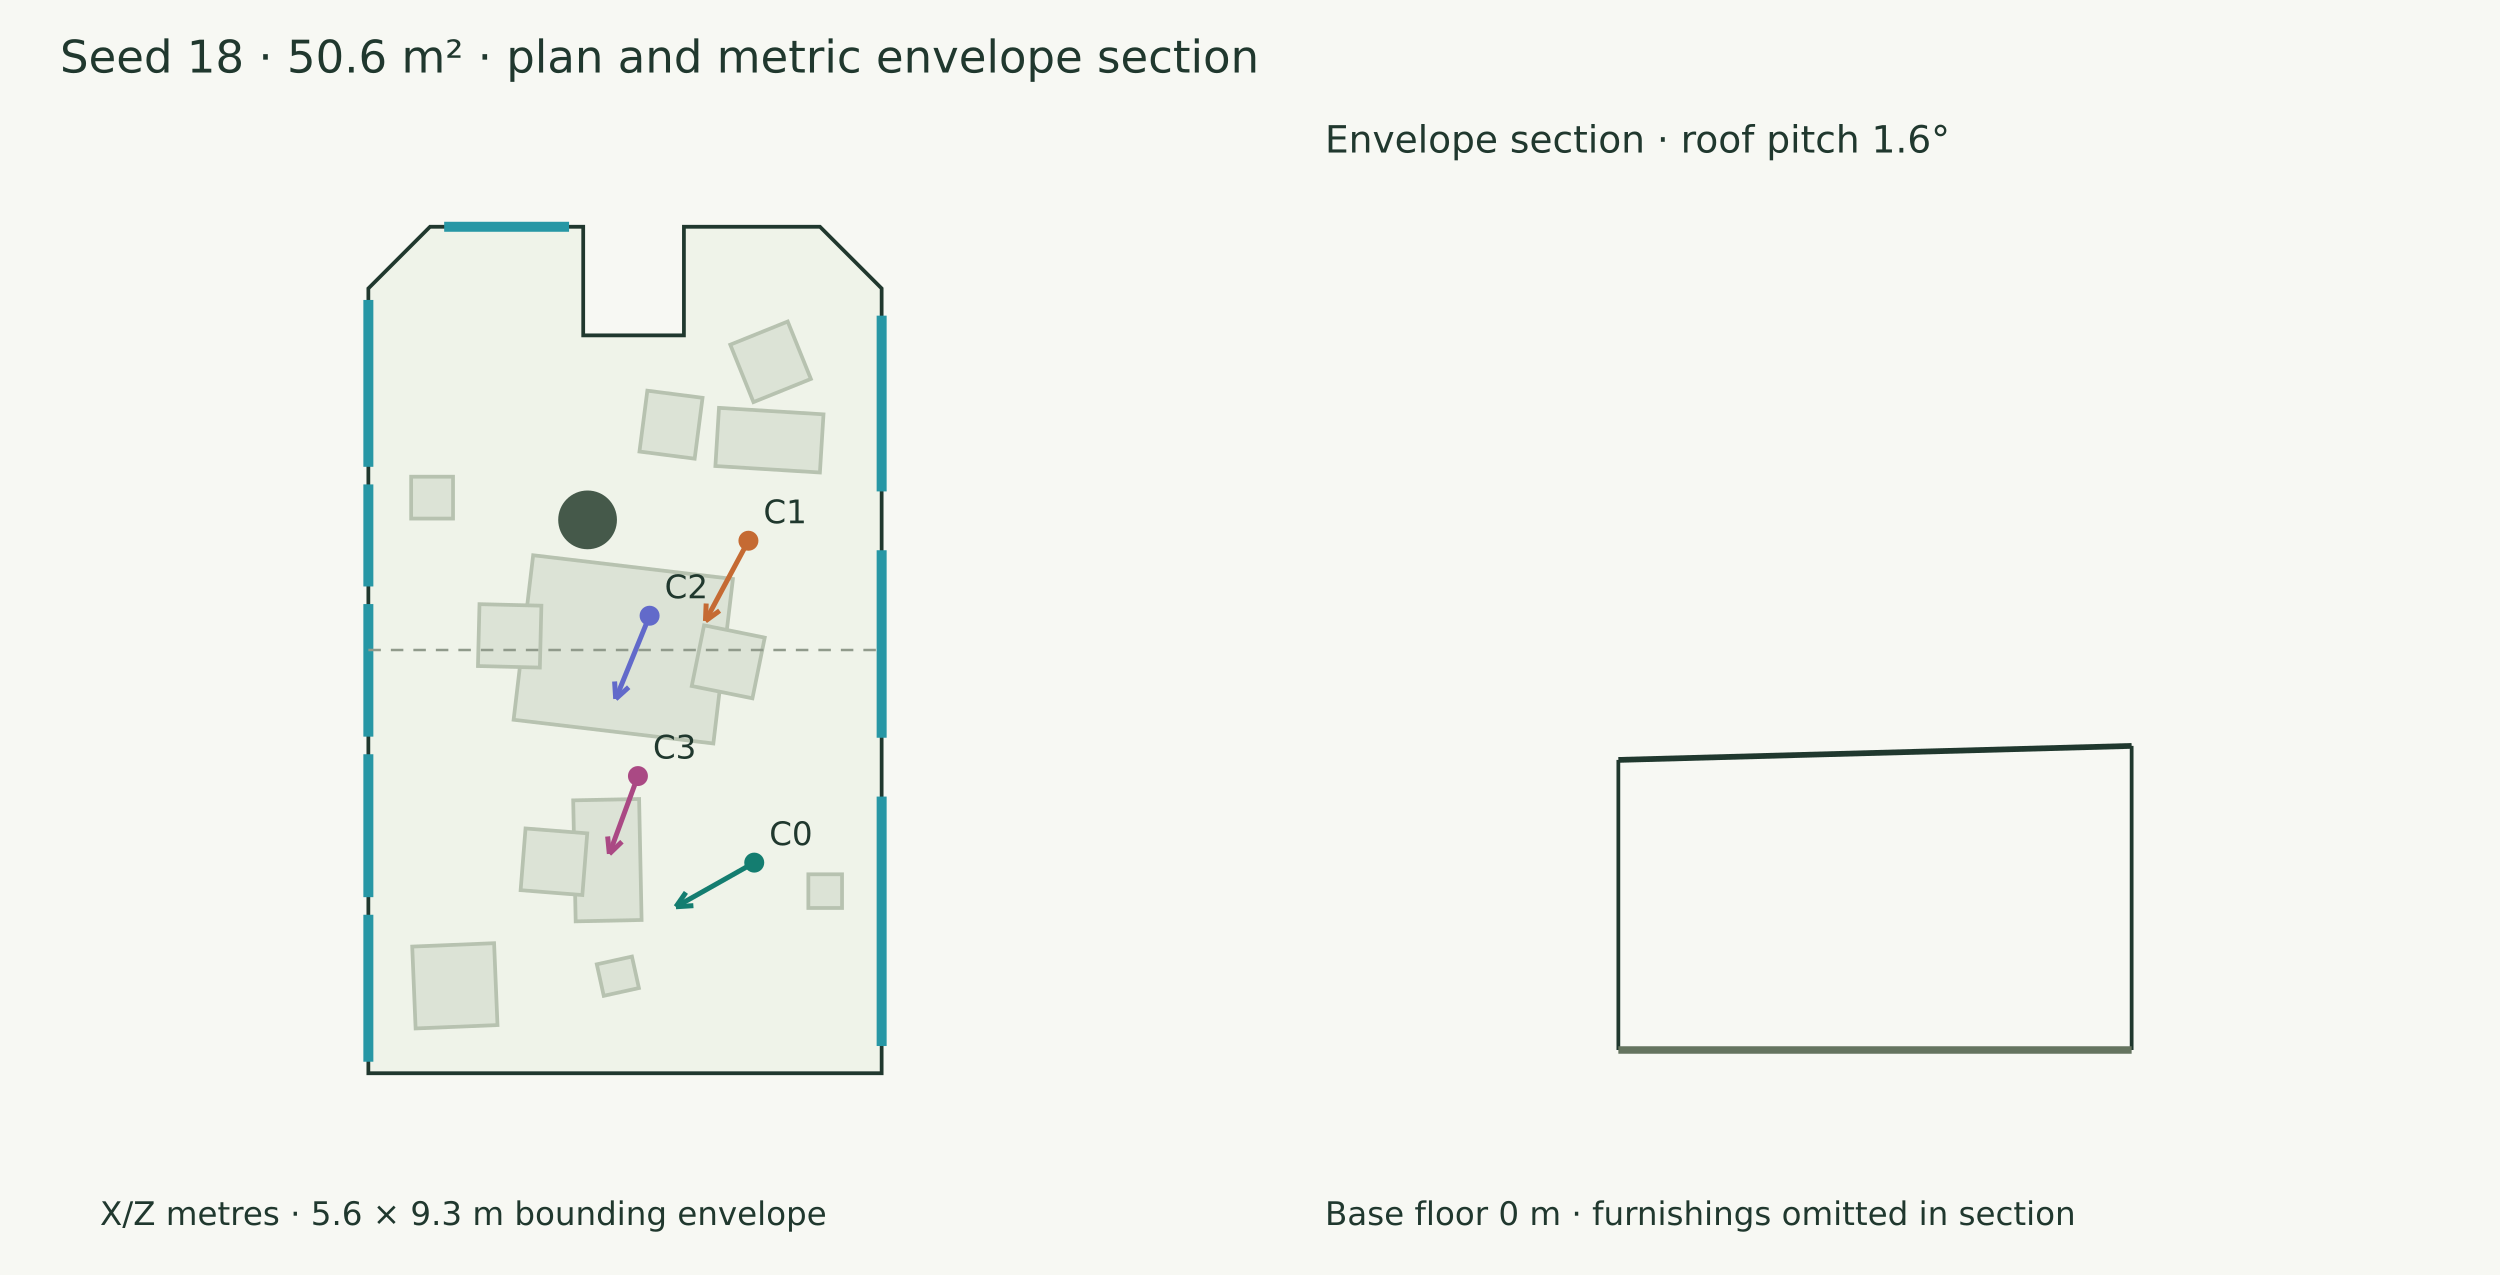
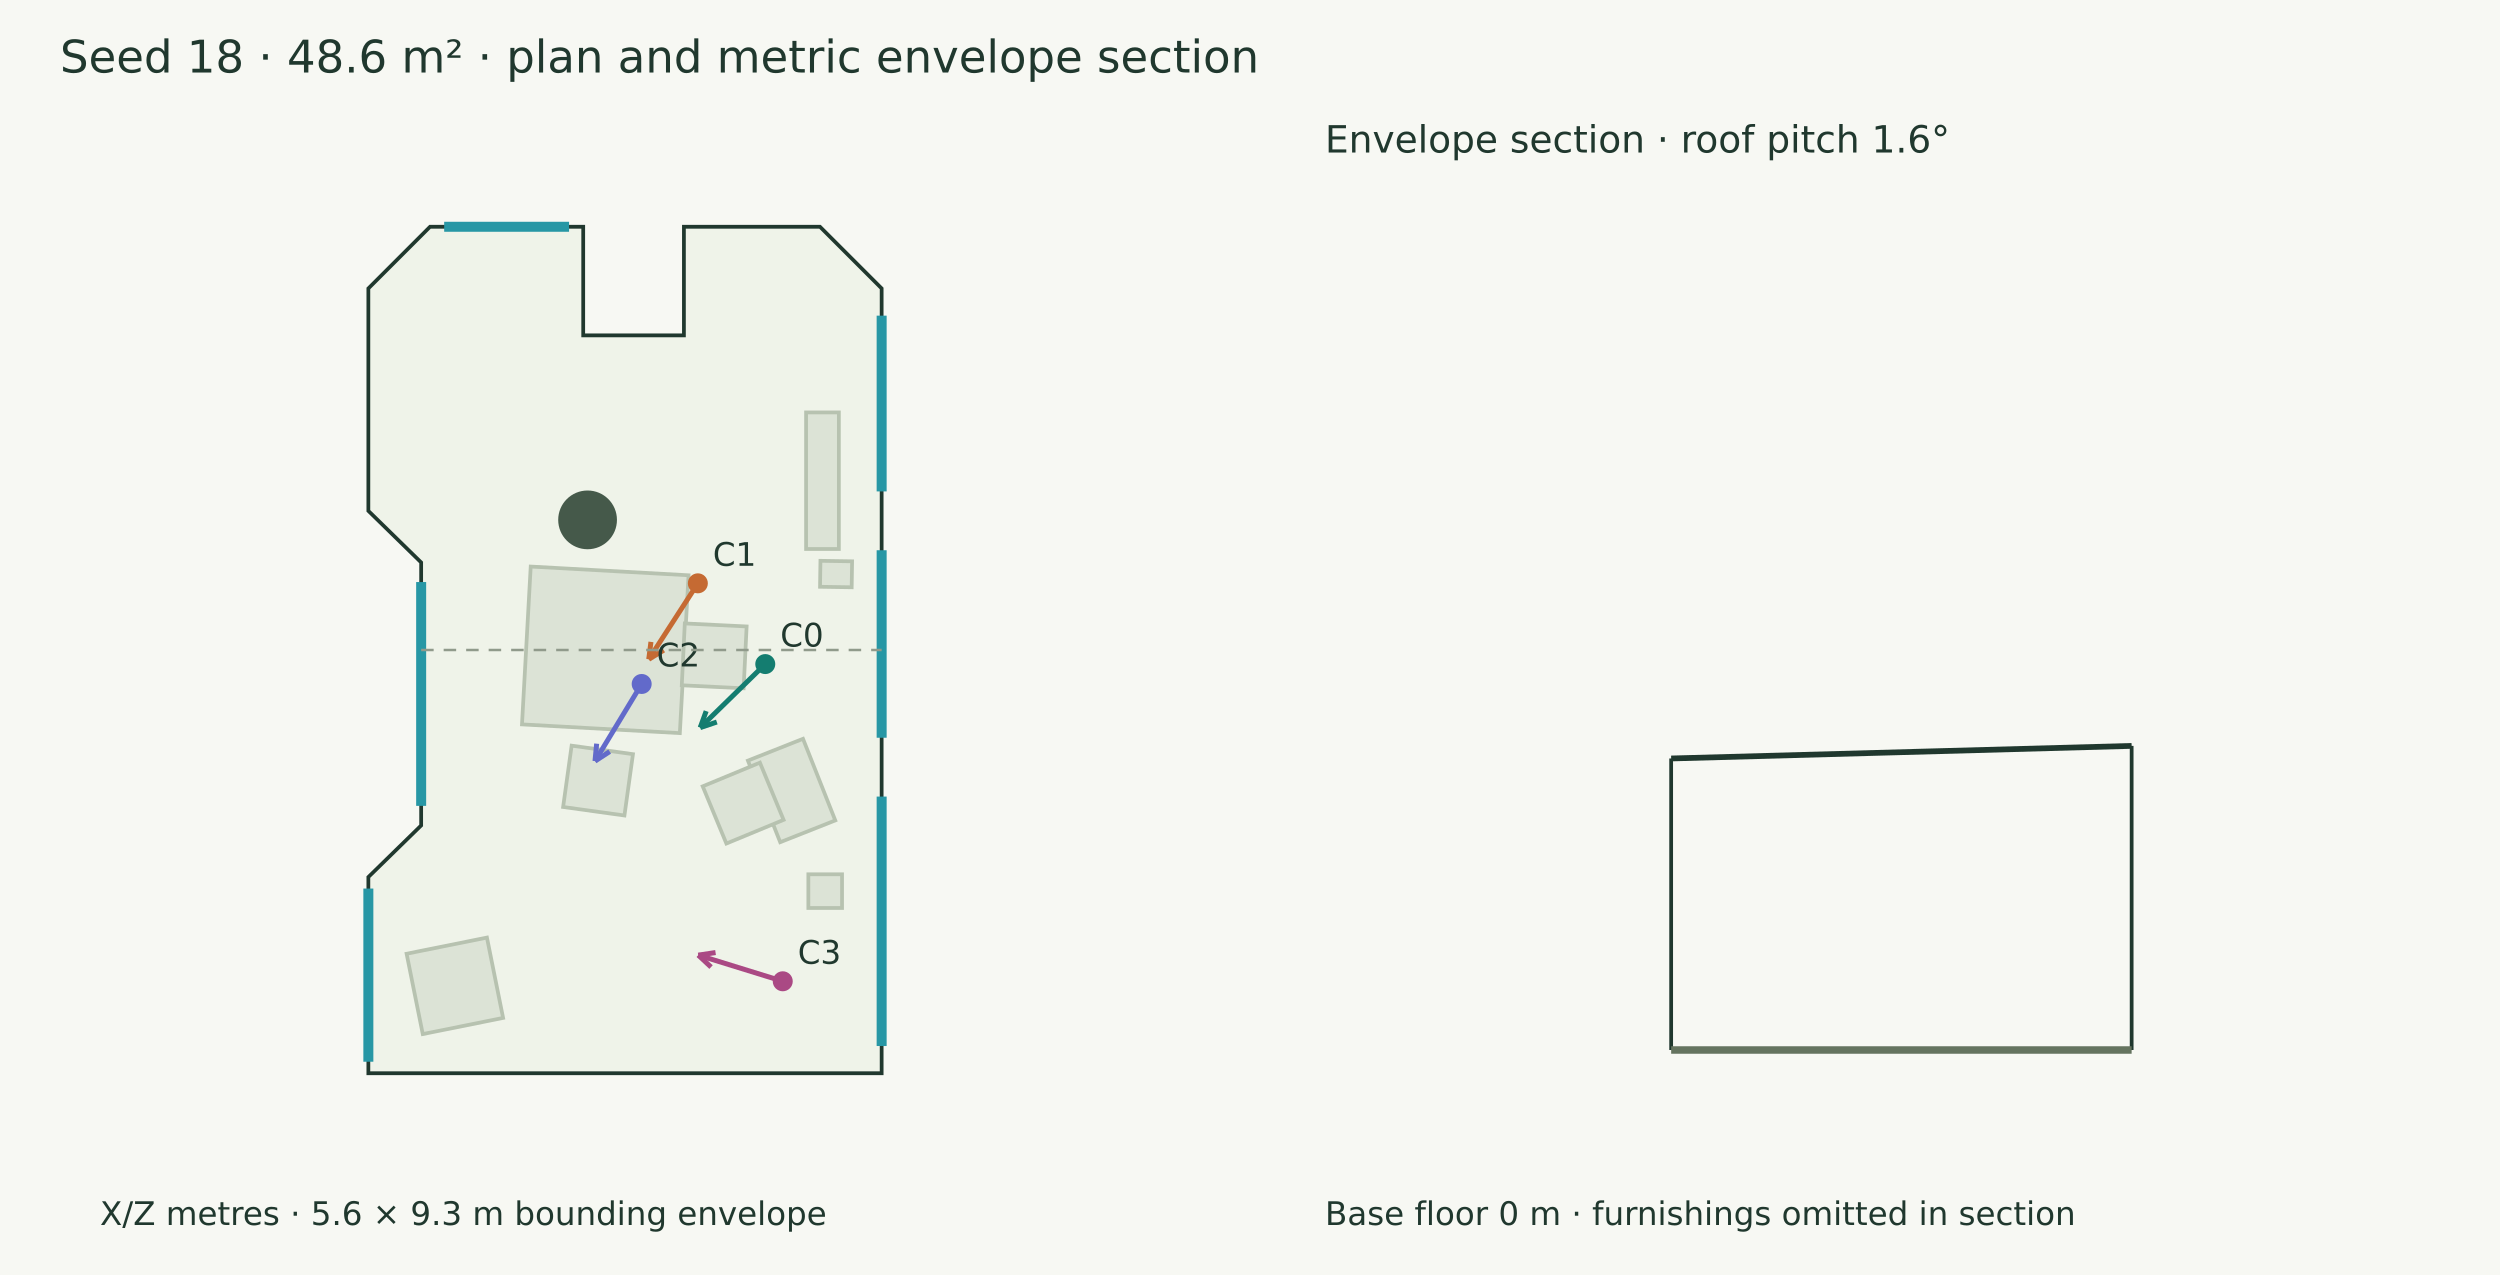
<svg xmlns="http://www.w3.org/2000/svg" width="1000" height="510" viewBox="0 0 1000 510">
  <rect width="100%" height="100%" fill="#f7f8f3" />
  <g font-family="DejaVu Sans" fill="#20382e">
-     <text x="24.000" y="29.000" font-size="18">Seed 18 · 50.6 m² · plan and metric envelope section</text>
-     <polygon points="172.011,90.709 233.285,90.709 233.285,134.149 273.565,134.149 273.565,90.709 327.989,90.709 352.658,115.378 352.658,429.291 147.342,429.291 147.342,115.378" fill="#eff3e9" stroke="#20382e" stroke-width="1.5" />
-     <polygon points="293.161,231.594 285.341,297.392 205.445,287.897 213.265,222.100" fill="#dce3d6" stroke="#b7c2b0" stroke-width="1.5" />
-     <polygon points="276.700,274.409 281.625,250.139 305.895,255.064 300.970,279.334" fill="#dce3d6" stroke="#b7c2b0" stroke-width="1.5" />
-     <polygon points="216.553,242.275 215.940,267.032 191.183,266.418 191.796,241.661" fill="#dce3d6" stroke="#b7c2b0" stroke-width="1.5" />
-     <polygon points="255.642,319.598 256.638,367.995 230.271,368.538 229.275,320.141" fill="#dce3d6" stroke="#b7c2b0" stroke-width="1.5" />
-     <polygon points="234.902,333.344 232.937,358.030 208.250,356.065 210.215,331.379" fill="#dce3d6" stroke="#b7c2b0" stroke-width="1.5" />
-     <polygon points="327.959,189.001 286.158,186.414 287.597,163.151 329.399,165.738" fill="#dce3d6" stroke="#b7c2b0" stroke-width="1.5" />
-     <polygon points="324.347,151.574 301.381,160.840 292.115,137.874 315.080,128.608" fill="#dce3d6" stroke="#b7c2b0" stroke-width="1.5" />
-     <polygon points="166.244,411.382 164.887,378.633 197.635,377.276 198.992,410.025" fill="#dce3d6" stroke="#b7c2b0" stroke-width="1.5" />
+     <text x="24.000" y="29.000" font-size="18">Seed 18 · 48.6 m² · plan and metric envelope section</text>
+     <polygon points="172.011,90.709 233.285,90.709 233.285,134.149 273.565,134.149 273.565,90.709 327.989,90.709 352.658,115.378 352.658,429.291 147.342,429.291 147.342,350.818 168.463,330.184 168.463,224.982 147.342,204.348 147.342,115.378" fill="#eff3e9" stroke="#20382e" stroke-width="1.5" />
+     <polygon points="275.423,230.115 271.929,293.250 208.794,289.756 212.288,226.621" fill="#dce3d6" stroke="#b7c2b0" stroke-width="1.5" />
+     <polygon points="228.654,298.261 253.183,301.670 249.774,326.199 225.245,322.790" fill="#dce3d6" stroke="#b7c2b0" stroke-width="1.5" />
+     <polygon points="272.711,274.112 273.917,249.377 298.653,250.582 297.447,275.318" fill="#dce3d6" stroke="#b7c2b0" stroke-width="1.5" />
+     <polygon points="321.199,295.525 334.113,328.161 312.085,336.877 299.171,304.241" fill="#dce3d6" stroke="#b7c2b0" stroke-width="1.5" />
+     <polygon points="303.964,305.060 313.434,327.942 290.552,337.413 281.081,314.530" fill="#dce3d6" stroke="#b7c2b0" stroke-width="1.5" />
+     <polygon points="328.012,234.713 328.177,224.326 340.834,224.526 340.670,234.913" fill="#dce3d6" stroke="#b7c2b0" stroke-width="1.5" />
+     <polygon points="335.541,164.970 335.541,219.598 322.431,219.598 322.431,164.970" fill="#dce3d6" stroke="#b7c2b0" stroke-width="1.5" />
+     <polygon points="162.640,381.496 194.772,375.029 201.239,407.162 169.107,413.628" fill="#dce3d6" stroke="#b7c2b0" stroke-width="1.5" />
    <polygon points="323.341,349.716 336.816,349.716 336.816,363.191 323.341,363.191" fill="#dce3d6" stroke="#b7c2b0" stroke-width="1.5" />
-     <polygon points="164.459,190.679 181.211,190.679 181.211,207.432 164.459,207.432" fill="#dce3d6" stroke="#b7c2b0" stroke-width="1.5" />
-     <polygon points="277.864,183.472 255.788,180.615 258.938,156.274 281.014,159.131" fill="#dce3d6" stroke="#b7c2b0" stroke-width="1.5" />
-     <polygon points="252.780,382.620 255.561,395.216 241.496,398.322 238.715,385.726" fill="#dce3d6" stroke="#b7c2b0" stroke-width="1.5" />
    <circle cx="235.031" cy="207.949" r="11.751" fill="#45594a" />
    <path d="M177.672,90.709 L227.624,90.709" stroke="#2797a5" stroke-width="4" fill="none" />
    <path d="M352.658,126.261 L352.658,196.565" stroke="#2797a5" stroke-width="4" fill="none" />
    <path d="M352.658,220.095 L352.658,295.098" stroke="#2797a5" stroke-width="4" fill="none" />
    <path d="M352.658,318.629 L352.658,418.408" stroke="#2797a5" stroke-width="4" fill="none" />
-     <path d="M147.342,424.689 L147.342,365.904" stroke="#2797a5" stroke-width="4" fill="none" />
-     <path d="M147.342,358.864 L147.342,301.699" stroke="#2797a5" stroke-width="4" fill="none" />
-     <path d="M147.342,294.659 L147.342,241.628" stroke="#2797a5" stroke-width="4" fill="none" />
-     <path d="M147.342,234.588 L147.342,193.766" stroke="#2797a5" stroke-width="4" fill="none" />
-     <path d="M147.342,186.725 L147.342,119.980" stroke="#2797a5" stroke-width="4" fill="none" />
-     <path d="M301.696,345.048 L270.367,362.704" stroke="#147d70" stroke-width="2" fill="none" />
-     <path d="M270.367,362.704 L274.363,356.957" stroke="#147d70" stroke-width="2" fill="none" />
-     <path d="M270.367,362.704 L277.353,362.262" stroke="#147d70" stroke-width="2" fill="none" />
-     <circle cx="301.696" cy="345.048" r="4" fill="#147d70" />
-     <text x="307.696" y="338.048" font-size="13">C0</text>
-     <path d="M299.371,216.296 L282.183,248.395" stroke="#c56a33" stroke-width="2" fill="none" />
-     <path d="M282.183,248.395 L282.474,241.401" stroke="#c56a33" stroke-width="2" fill="none" />
-     <path d="M282.183,248.395 L287.842,244.275" stroke="#c56a33" stroke-width="2" fill="none" />
-     <circle cx="299.371" cy="216.296" r="4" fill="#c56a33" />
-     <text x="305.371" y="209.296" font-size="13">C1</text>
-     <path d="M259.840,246.292 L246.280,279.571" stroke="#626aca" stroke-width="2" fill="none" />
-     <path d="M246.280,279.571 L245.838,272.585" stroke="#626aca" stroke-width="2" fill="none" />
-     <path d="M246.280,279.571 L251.478,274.883" stroke="#626aca" stroke-width="2" fill="none" />
-     <circle cx="259.84" cy="246.292" r="4" fill="#626aca" />
-     <text x="265.840" y="239.292" font-size="13">C2</text>
-     <path d="M255.175,310.425 L243.739,341.541" stroke="#aa4984" stroke-width="2" fill="none" />
-     <path d="M243.739,341.541 L243.056,334.574" stroke="#aa4984" stroke-width="2" fill="none" />
-     <path d="M243.739,341.541 L248.772,336.675" stroke="#aa4984" stroke-width="2" fill="none" />
-     <circle cx="255.175" cy="310.425" r="4" fill="#aa4984" />
-     <text x="261.175" y="303.425" font-size="13">C3</text>
+     <path d="M147.342,424.689 L147.342,355.420" stroke="#2797a5" stroke-width="4" fill="none" />
+     <path d="M168.463,322.349 L168.463,232.817" stroke="#2797a5" stroke-width="4" fill="none" />
+     <path d="M306.108,265.629 L280.086,291.034" stroke="#147d70" stroke-width="2" fill="none" />
+     <path d="M280.086,291.034 L282.469,284.452" stroke="#147d70" stroke-width="2" fill="none" />
+     <path d="M280.086,291.034 L286.723,288.809" stroke="#147d70" stroke-width="2" fill="none" />
+     <circle cx="306.108" cy="265.629" r="4" fill="#147d70" />
+     <text x="312.108" y="258.629" font-size="13">C0</text>
+     <path d="M279.139,233.332 L259.512,263.702" stroke="#c56a33" stroke-width="2" fill="none" />
+     <path d="M259.512,263.702 L260.376,256.756" stroke="#c56a33" stroke-width="2" fill="none" />
+     <path d="M259.512,263.702 L265.490,260.061" stroke="#c56a33" stroke-width="2" fill="none" />
+     <circle cx="279.139" cy="233.332" r="4" fill="#c56a33" />
+     <text x="285.139" y="226.332" font-size="13">C1</text>
+     <path d="M256.670,273.589 L238.003,304.437" stroke="#626aca" stroke-width="2" fill="none" />
+     <path d="M238.003,304.437 L238.662,297.468" stroke="#626aca" stroke-width="2" fill="none" />
+     <path d="M238.003,304.437 L243.871,300.620" stroke="#626aca" stroke-width="2" fill="none" />
+     <circle cx="256.67" cy="273.589" r="4" fill="#626aca" />
+     <text x="262.670" y="266.589" font-size="13">C2</text>
+     <path d="M313.100,392.514 L279.299,382.058" stroke="#aa4984" stroke-width="2" fill="none" />
+     <path d="M279.299,382.058 L286.220,381.012" stroke="#aa4984" stroke-width="2" fill="none" />
+     <path d="M279.299,382.058 L284.420,386.829" stroke="#aa4984" stroke-width="2" fill="none" />
+     <circle cx="313.1" cy="392.514" r="4" fill="#aa4984" />
+     <text x="319.100" y="385.514" font-size="13">C3</text>
    <text x="40.000" y="490.000" font-size="13">X/Z metres · 5.6 × 9.3 m bounding envelope</text>
-     <path d="M147.342,260.000 L352.658,260.000" stroke="#909a8b" stroke-width="1" stroke-dasharray="5 4" fill="none" />
-     <path d="M647.342,303.964 L852.658,298.357" stroke="#20382e" stroke-width="2.3" fill="none" />
-     <path d="M647.342,420.000 L647.342,303.964" stroke="#20382e" stroke-width="1.5" fill="none" />
+     <path d="M168.463,260.000 L352.658,260.000" stroke="#909a8b" stroke-width="1" stroke-dasharray="5 4" fill="none" />
+     <path d="M668.463,303.387 L852.658,298.357" stroke="#20382e" stroke-width="2.3" fill="none" />
+     <path d="M668.463,420.000 L668.463,303.387" stroke="#20382e" stroke-width="1.5" fill="none" />
    <path d="M852.658,420.000 L852.658,298.357" stroke="#20382e" stroke-width="1.5" fill="none" />
-     <path d="M647.342,420.000 L852.658,420.000" stroke="#65745f" stroke-width="3" fill="none" />
-     <path d="M647.342,420.000 L647.342,420.000" stroke="#8d9a85" stroke-width="1" fill="none" />
+     <path d="M668.463,420.000 L852.658,420.000" stroke="#65745f" stroke-width="3" fill="none" />
+     <path d="M668.463,420.000 L668.463,420.000" stroke="#8d9a85" stroke-width="1" fill="none" />
    <path d="M852.658,420.000 L852.658,420.000" stroke="#8d9a85" stroke-width="1" fill="none" />
    <text x="530.000" y="61.000" font-size="15">Envelope section · roof pitch 1.6°</text>
    <text x="530.000" y="490.000" font-size="13">Base floor 0 m · furnishings omitted in section</text>
  </g>
</svg>
